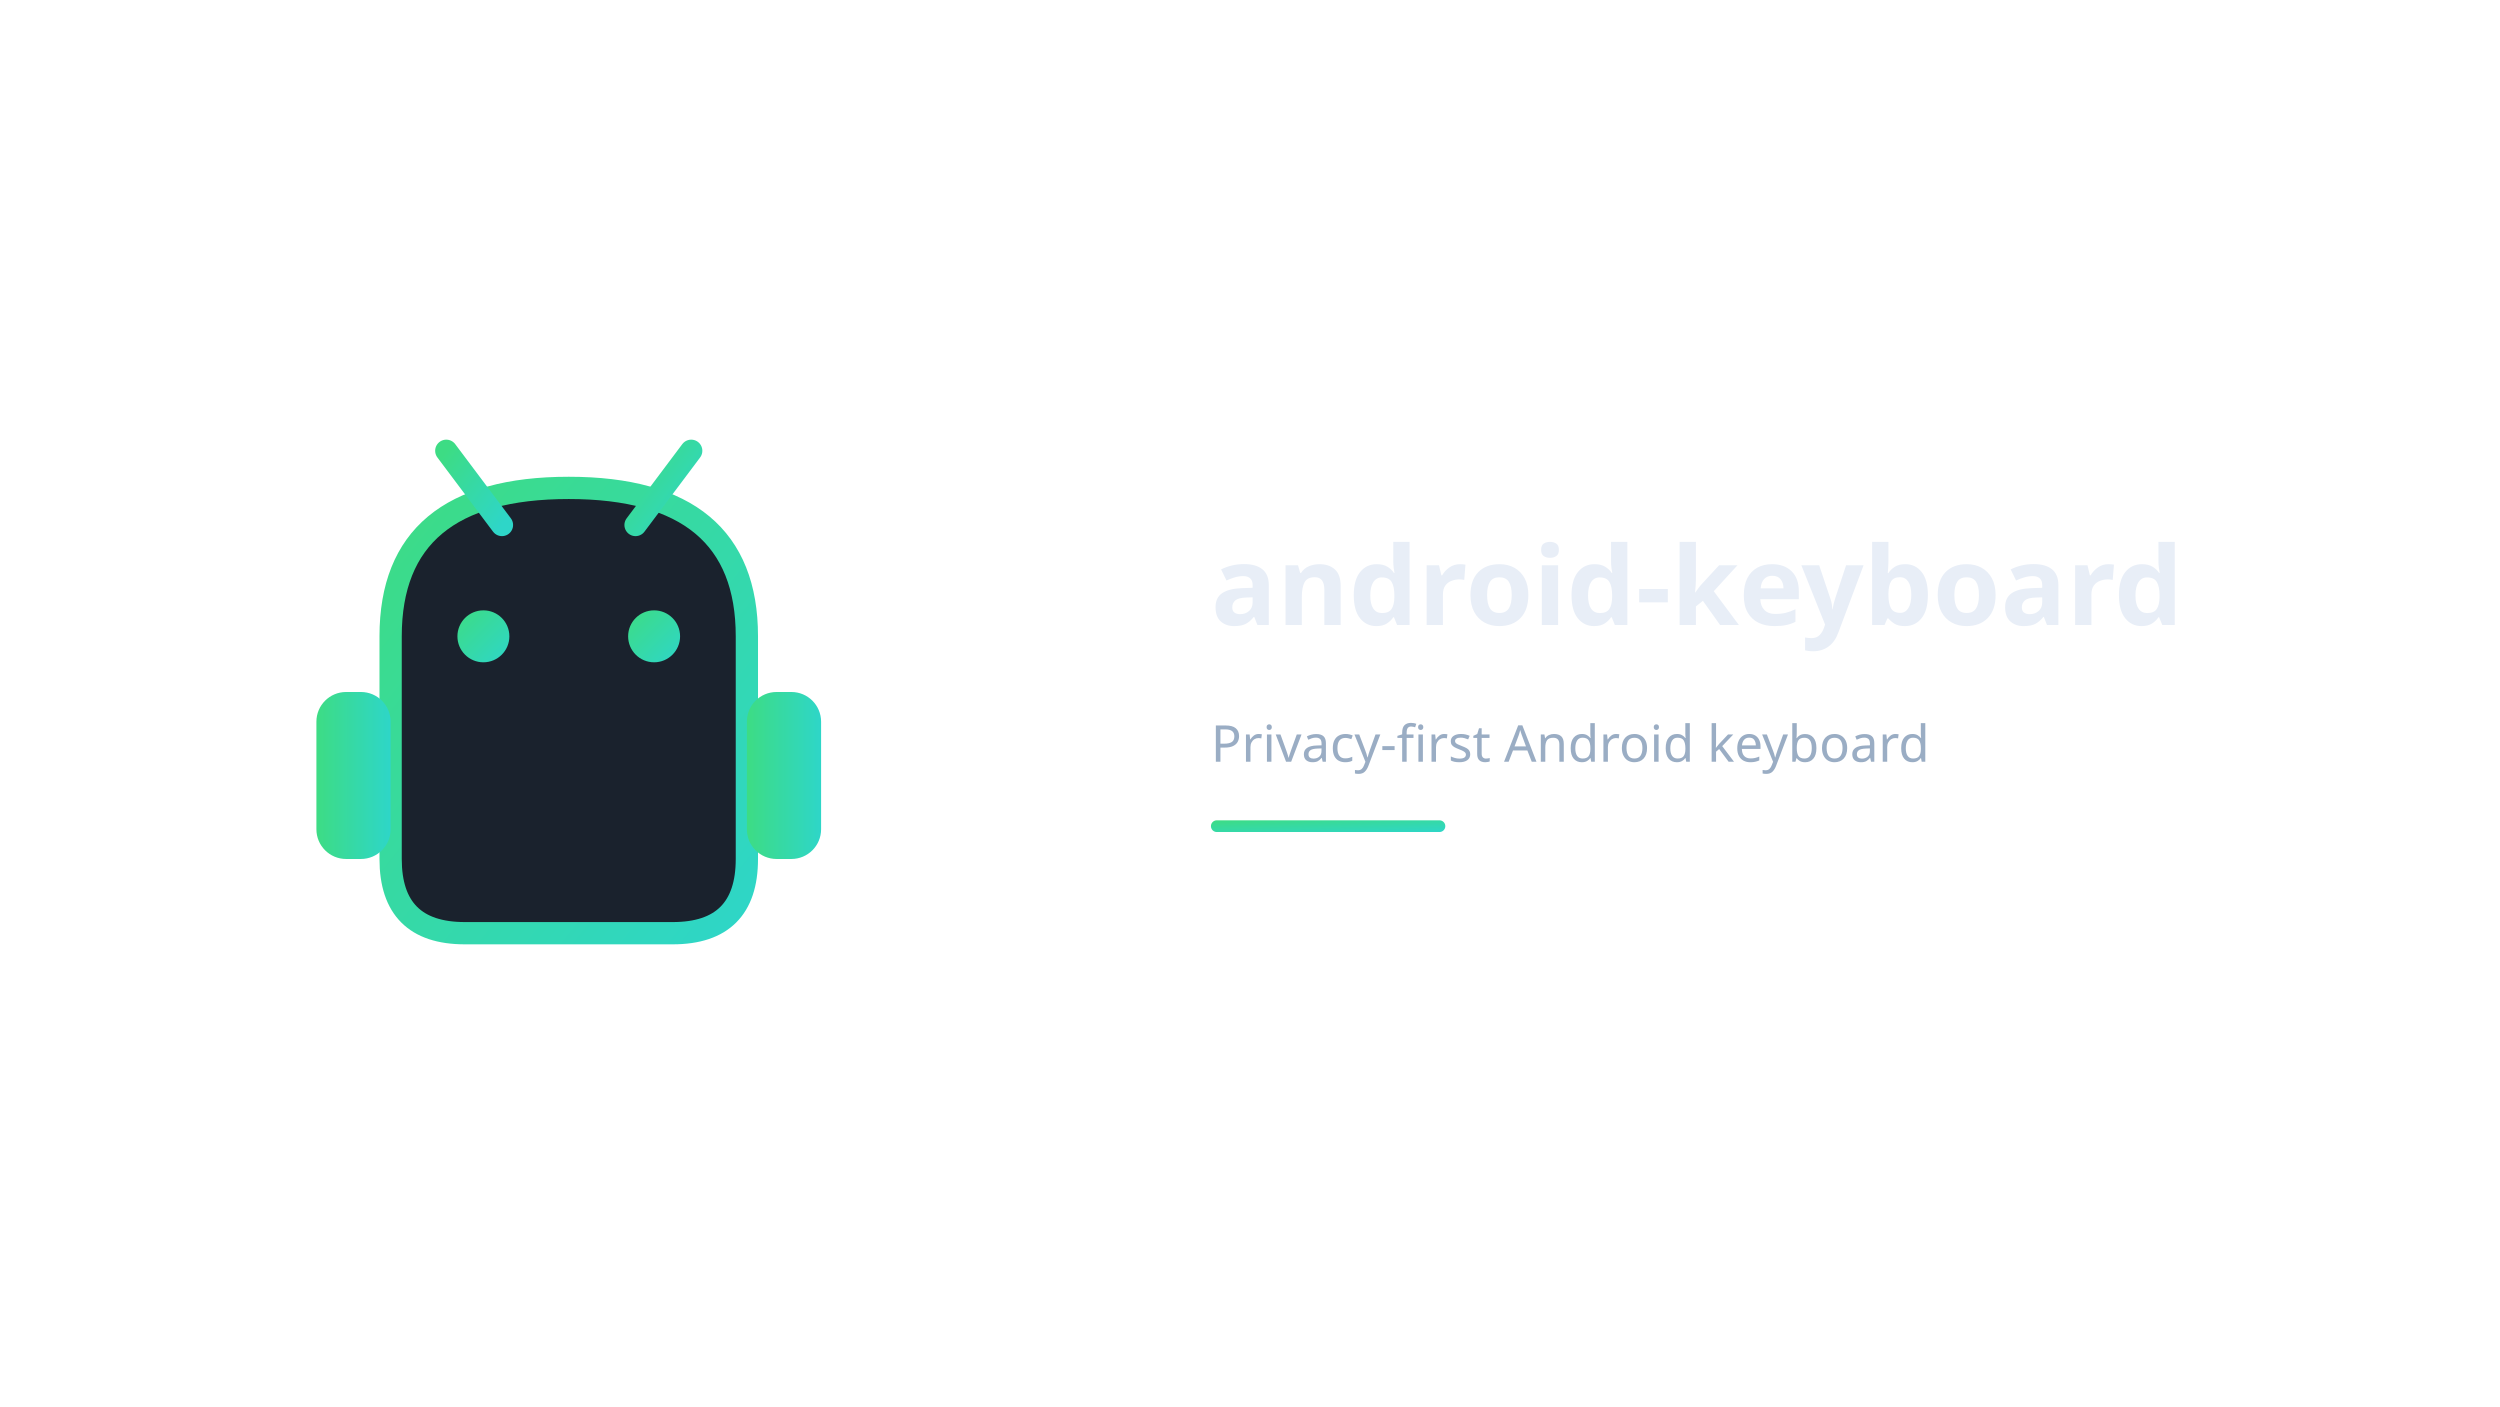
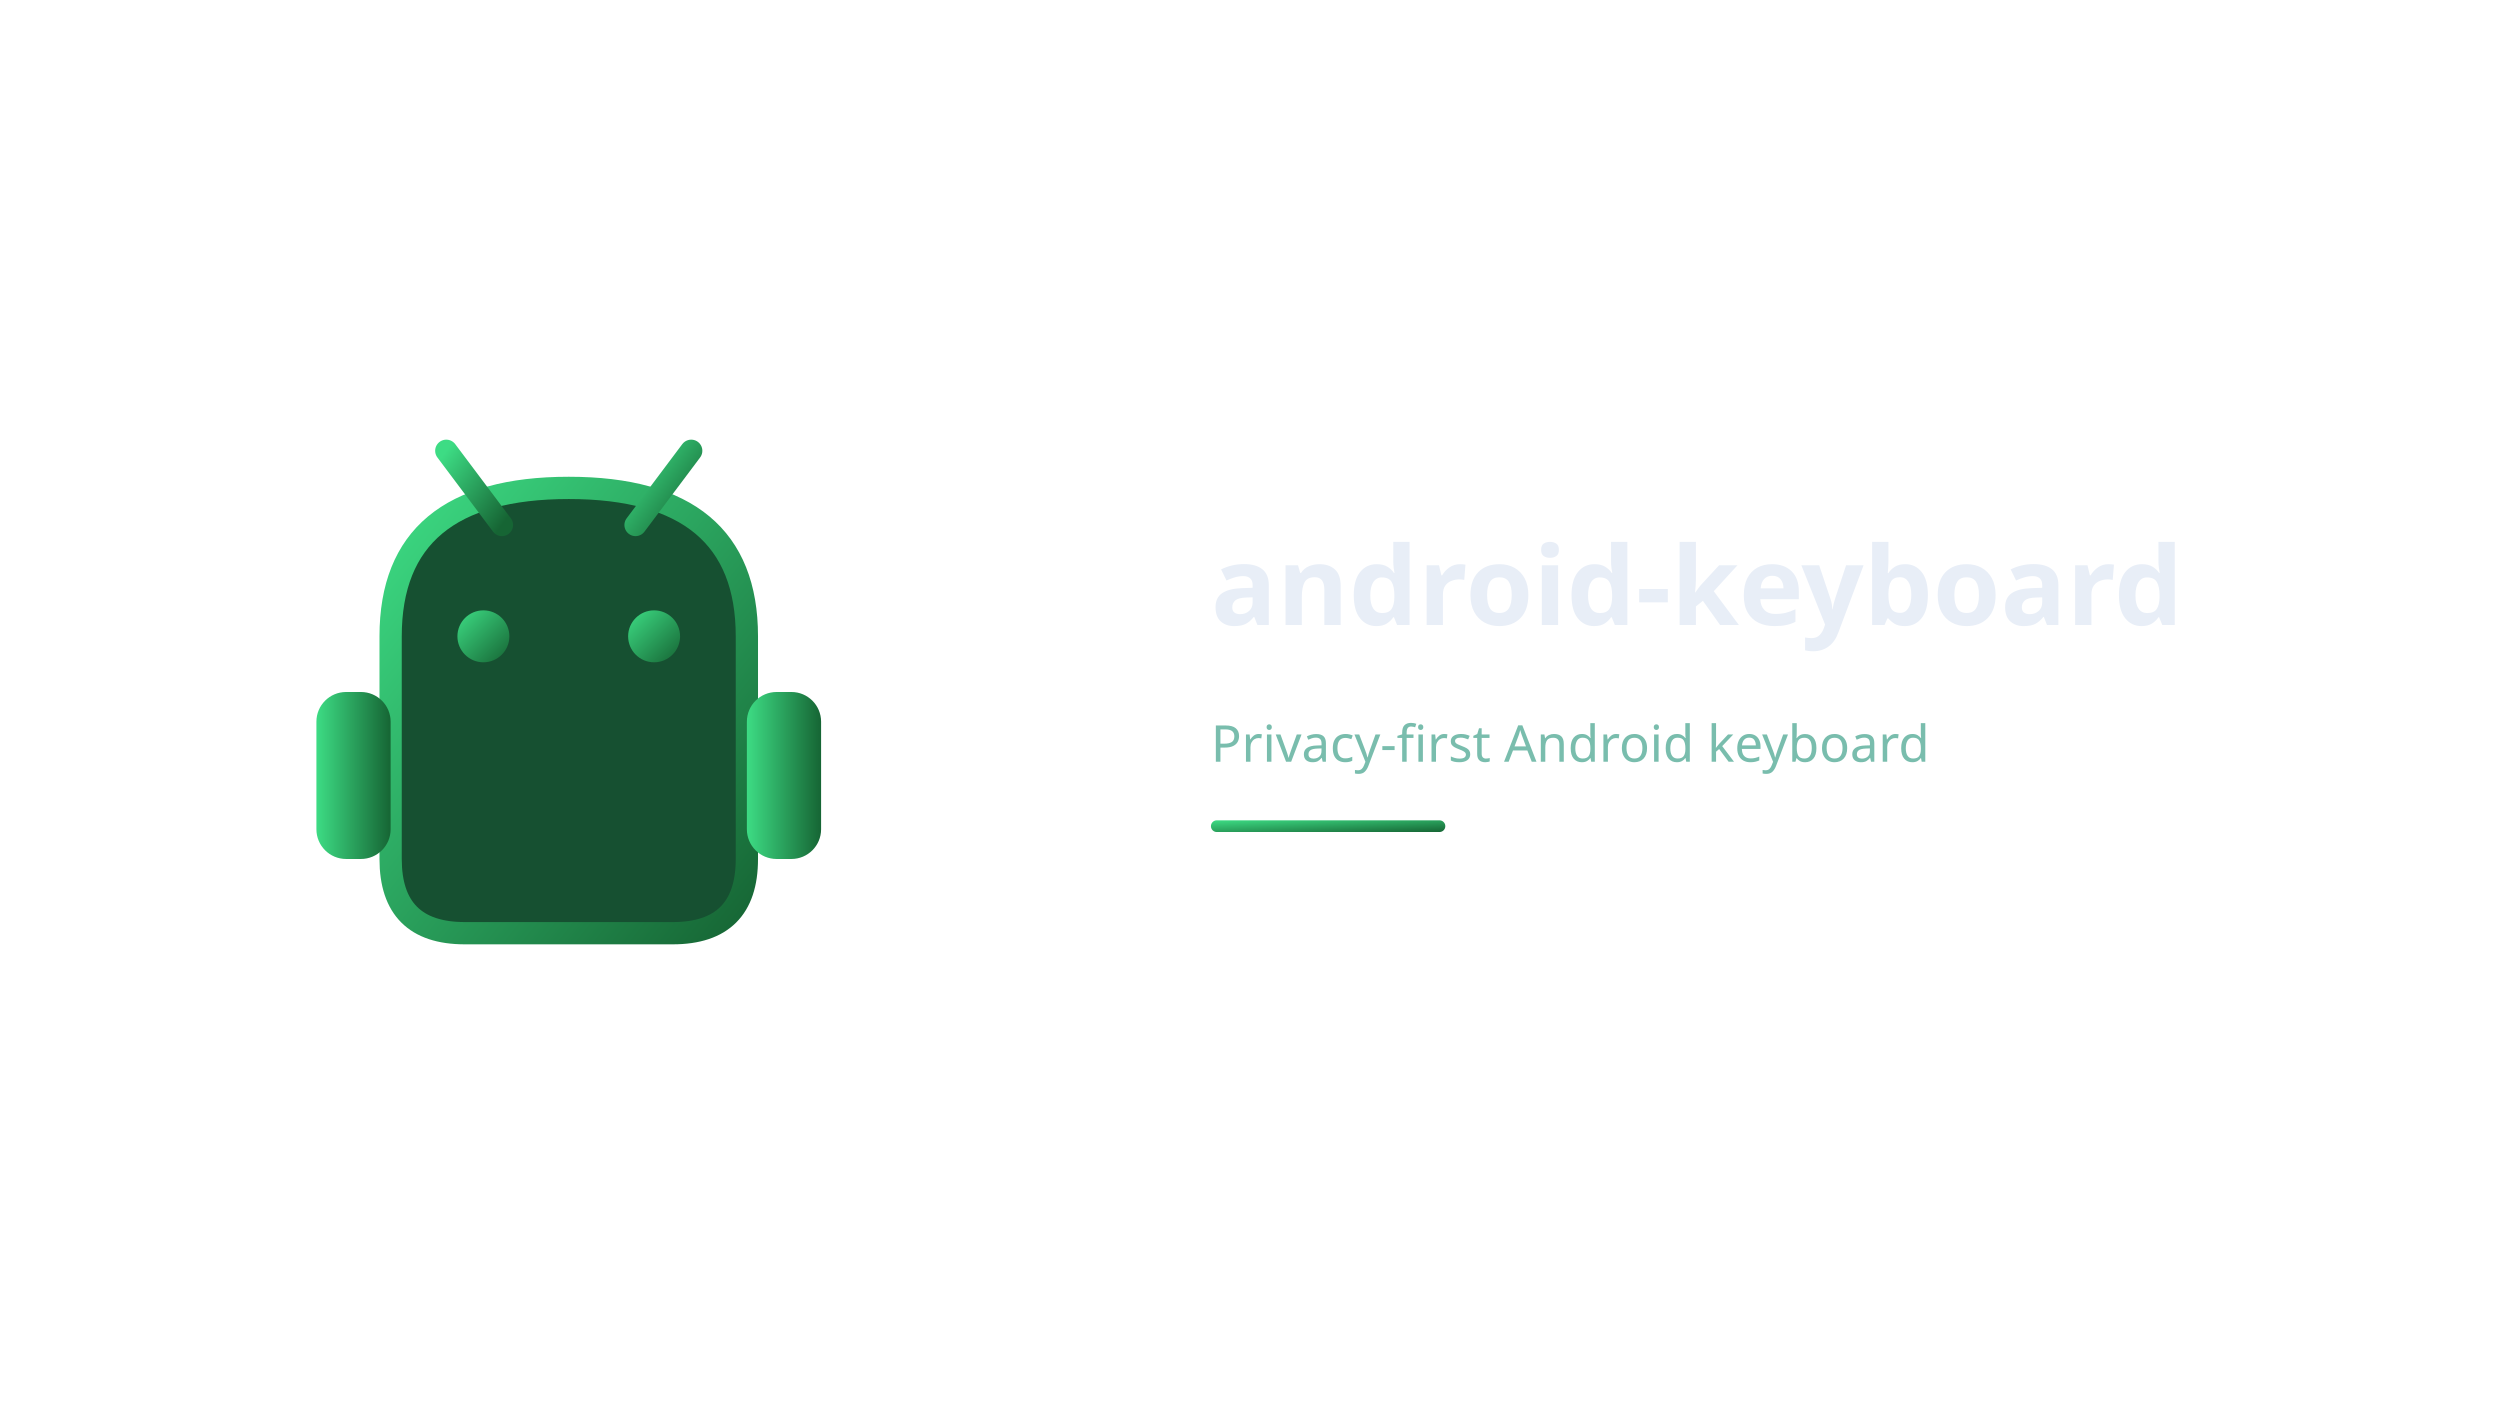
<svg xmlns="http://www.w3.org/2000/svg" viewBox="0 0 1280 720" width="1280" height="720" role="img" aria-label="android-keyboard">
  <defs>
    <linearGradient id="ac" x1="0" y1="0" x2="1" y2="1">
      <stop offset="0" stop-color="#3ddc84" />
-       <stop offset="1" stop-color="#2ed6c8" />
+       <stop offset="1" stop-color="#166534" />
    </linearGradient>
    <linearGradient id="gWarm" x1="0%" y1="0%" x2="100%" y2="0%">
      <stop offset="0%" stop-color="#3ddc84" />
-       <stop offset="100%" stop-color="#2ed6c8" />
+       <stop offset="100%" stop-color="#166534" />
    </linearGradient>
    <linearGradient id="canvasGrad" x1="0%" y1="0%" x2="100%" y2="100%">
-       <stop offset="0%" stop-color="#0a0e14" />
-       <stop offset="45%" stop-color="#151c28" />
-       <stop offset="100%" stop-color="#0c1820" />
-     </linearGradient>
-     <linearGradient id="bg" x1="0" y1="0" x2="1" y2="1">
-       <stop offset="0" stop-color="#1e1b4b" />
-       <stop offset="0.55" stop-color="#0f3a4a" />
-       <stop offset="1" stop-color="#0f766e" />
+       <stop offset="0%" stop-color="#0a1b14" />
+       <stop offset="45%" stop-color="#12442b" />
+       <stop offset="100%" stop-color="#071a12" />
    </linearGradient>
    <radialGradient id="glowA" cx="18%" cy="22%" r="55%">
-       <stop offset="0%" stop-color="#3ddc84" stop-opacity="0.22" />
+       <stop offset="0%" stop-color="#3ddc84" stop-opacity="0.28" />
      <stop offset="100%" stop-color="#3ddc84" stop-opacity="0" />
    </radialGradient>
    <radialGradient id="glowB" cx="88%" cy="78%" r="50%">
-       <stop offset="0%" stop-color="#2ed6c8" stop-opacity="0.20" />
-       <stop offset="100%" stop-color="#2ed6c8" stop-opacity="0" />
+       <stop offset="0%" stop-color="#166534" stop-opacity="0.24" />
+       <stop offset="100%" stop-color="#166534" stop-opacity="0" />
    </radialGradient>
  </defs>
  <g transform="translate(48 116.8) scale(0.95)">
-     <path d="M160 220 Q160 140 256 140 Q352 140 352 220 L352 340 Q352 380 312 380 L200 380 Q160 380 160 340 Z" fill="#1a222d" stroke="url(#ac)" stroke-width="12" />
+     <path d="M160 220 Q160 140 256 140 Q352 140 352 220 L352 340 Q352 380 312 380 L200 380 Q160 380 160 340 Z" fill="#165031" stroke="url(#ac)" stroke-width="12" />
    <circle cx="210" cy="220" r="14" fill="url(#ac)" />
    <circle cx="302" cy="220" r="14" fill="url(#ac)" />
    <line x1="190" y1="120" x2="220" y2="160" stroke="url(#ac)" stroke-width="12" stroke-linecap="round" />
    <line x1="322" y1="120" x2="292" y2="160" stroke="url(#ac)" stroke-width="12" stroke-linecap="round" />
    <rect x="120" y="250" width="40" height="90" rx="16" fill="url(#gWarm)" />
    <rect x="352" y="250" width="40" height="90" rx="16" fill="url(#gWarm)" />
  </g>
  <text x="620" y="320" font-family="Segoe UI, system-ui, sans-serif" font-size="56" font-weight="700" fill="#e8eef7">android-keyboard</text>
-   <text x="620" y="390" font-family="Segoe UI, system-ui, sans-serif" font-size="26" font-weight="500" fill="#9aadc4">Privacy-first Android keyboard</text>
+   <text x="620" y="390" font-family="Segoe UI, system-ui, sans-serif" font-size="26" font-weight="500" fill="#79bdad">Privacy-first Android keyboard</text>
  <rect x="620" y="420" width="120" height="6" rx="3" fill="url(#ac)" />
</svg>
